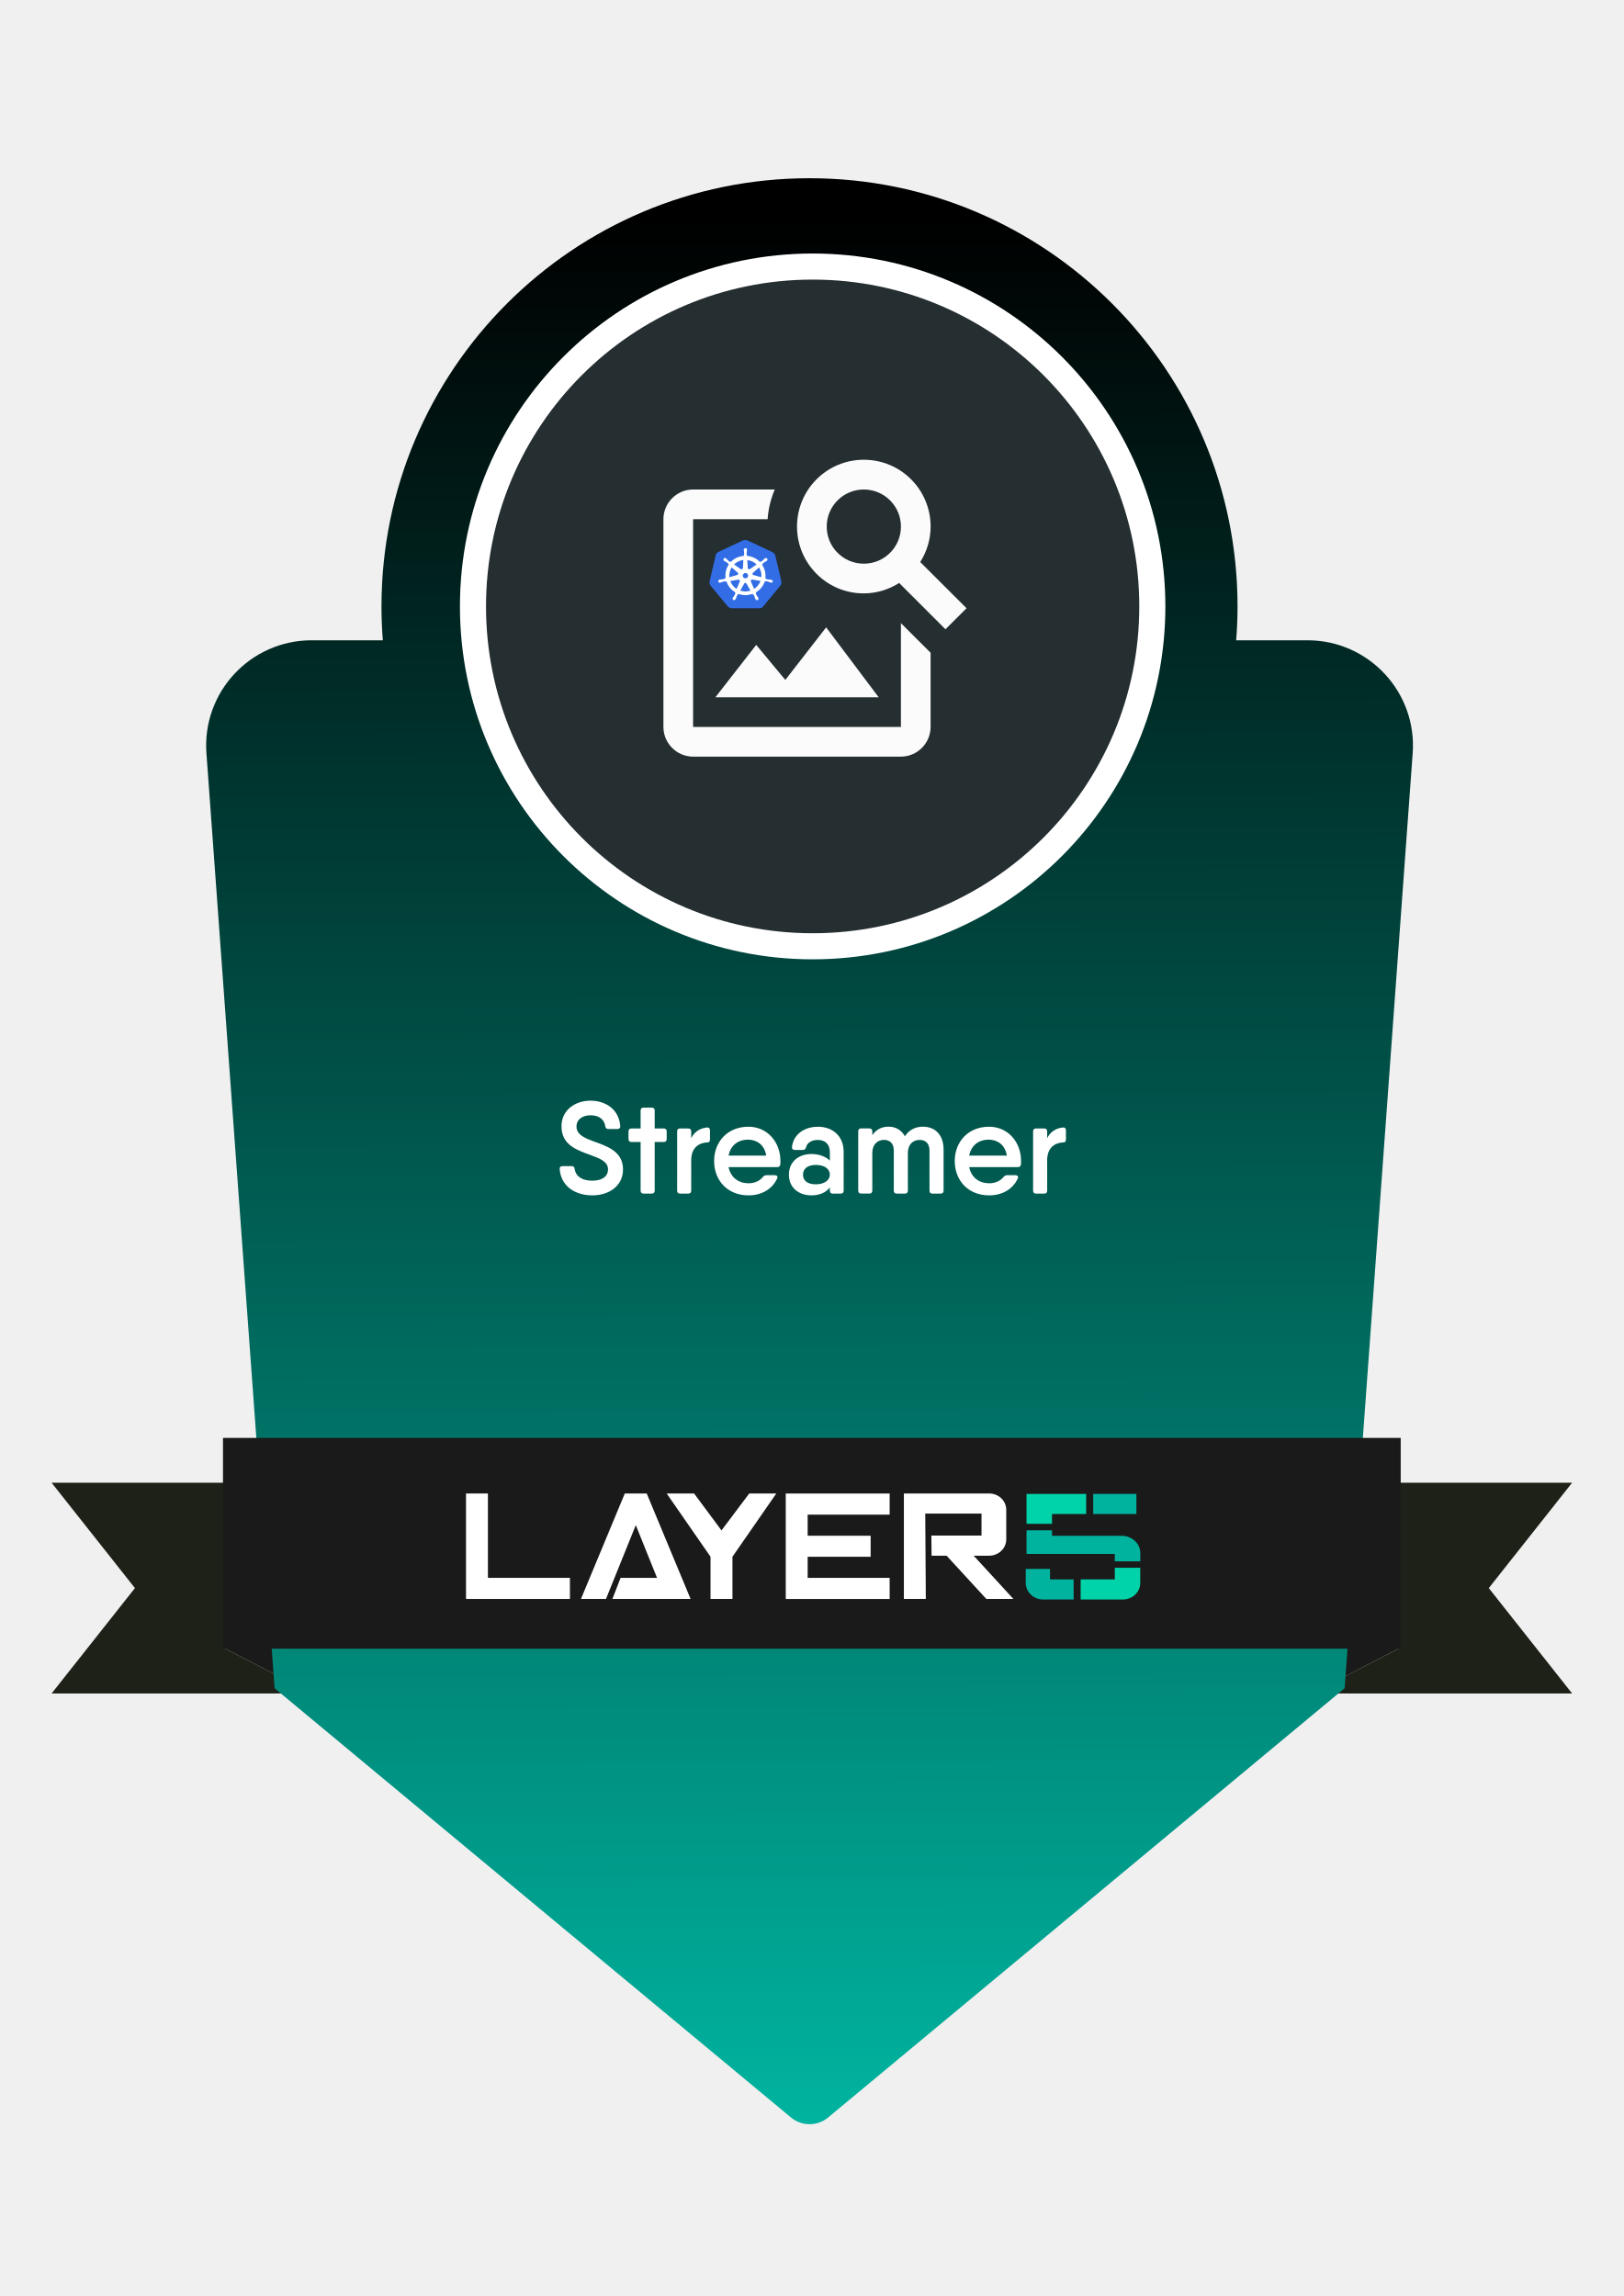
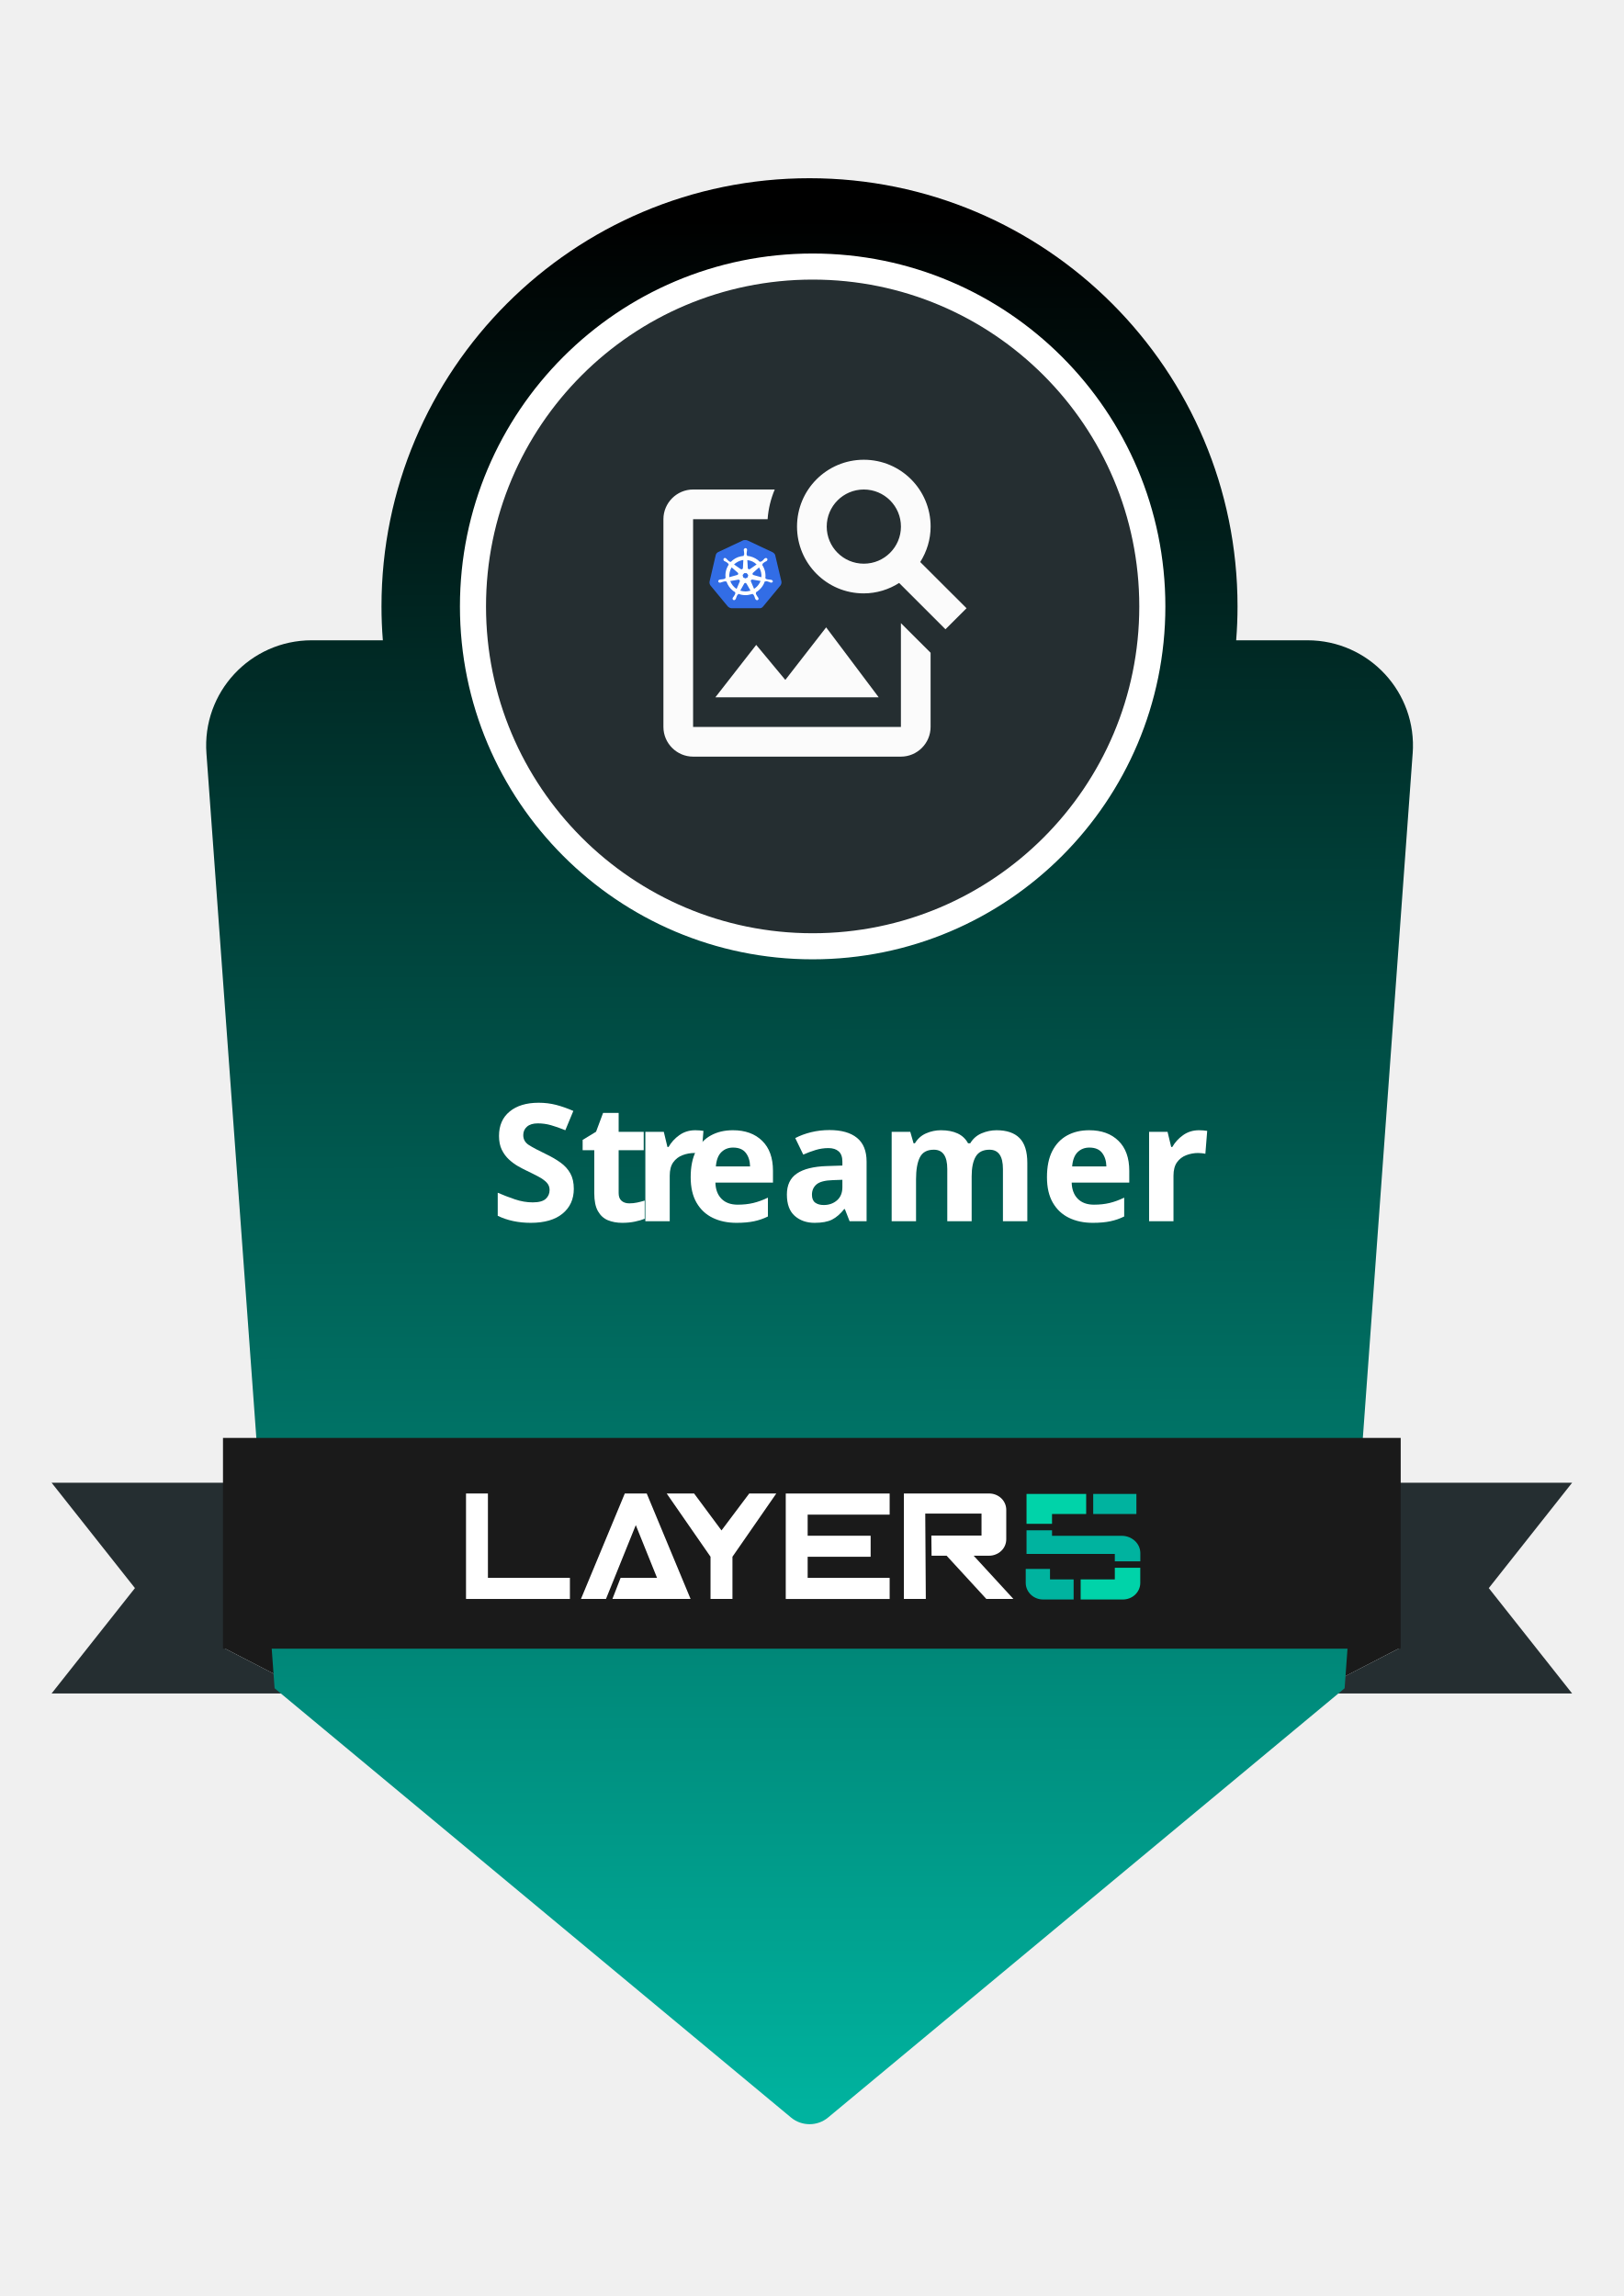
<svg xmlns="http://www.w3.org/2000/svg" id="Layer_1" data-name="Layer 1" viewBox="0 0 595.28 841.89">
  <defs>
    <style>
      .cls-1 {
        fill: #00b39f;
      }

-       .cls-2 {
+       .cls-2, .cls-3 {
        fill: #fff;
      }

-       .cls-3 {
+       .cls-4, .cls-5 {
+         fill: #252e31;
+       }
+ 
+       .cls-6 {
        clip-path: url(#clippath-2);
      }

-       .cls-4 {
+       .cls-7 {
+         letter-spacing: 0em;
+       }
+ 
+       .cls-8 {
        clip-path: url(#clippath-1);
      }

-       .cls-5 {
+       .cls-9 {
        fill: #00d3a9;
      }

-       .cls-6 {
+       .cls-10 {
        fill: #fbfbfb;
      }

-       .cls-7 {
+       .cls-11 {
        fill: #326de6;
      }

-       .cls-8 {
+       .cls-12 {
        clip-path: url(#clippath);
      }

-       .cls-9 {
+       .cls-13 {
        fill: #a20e30;
      }

-       .cls-10 {
-         fill: #1e2117;
-       }
- 
-       .cls-11 {
+       .cls-14 {
        fill: none;
      }

-       .cls-12 {
-         fill: #252e31;
+       .cls-5 {
        stroke: #fff;
        stroke-width: 9.56px;
      }

-       .cls-13 {
+       .cls-15 {
        fill: #1a1a1a;
      }

-       .cls-14 {
+       .cls-16 {
        fill: url(#linear-gradient);
+       }
+ 
+       .cls-3 {
+         font-family: QanelasSoft-SemiBold, 'Qanelas Soft';
+         font-size: 60px;
+         font-weight: 600;
+       }
+ 
+       .cls-17 {
+         letter-spacing: -.02em;
      }
    </style>
    <clipPath id="clippath">
-       <rect class="cls-11" x="18.91" y="65.35" width="557.47" height="713.56" />
+       <rect class="cls-14" x="18.91" y="65.35" width="557.47" height="713.56" />
    </clipPath>
    <linearGradient id="linear-gradient" x1="297.9" y1="775.6" x2="296.36" y2="80.11" gradientUnits="userSpaceOnUse">
      <stop offset="0" stop-color="#00b39f" />
      <stop offset="1" stop-color="#000" />
    </linearGradient>
    <clipPath id="clippath-1">
-       <rect class="cls-11" x="232.33" y="157.73" width="130.61" height="130.61" />
+       <rect class="cls-14" x="232.33" y="157.73" width="130.61" height="130.61" />
    </clipPath>
    <clipPath id="clippath-2">
-       <rect class="cls-11" x="260.12" y="198.02" width="26.4" height="25.01" />
+       <rect class="cls-14" x="260.12" y="198.02" width="26.4" height="25.01" />
    </clipPath>
  </defs>
  <g id="Streamer">
-     <g class="cls-8">
+     <g class="cls-12">
      <g>
-         <path class="cls-13" d="m480.86,604.11v16.88l32.66-16.88h-32.66Z" />
-         <path class="cls-13" d="m114.42,620.99v-16.88h-32.66l32.66,16.88Z" />
-         <path class="cls-10" d="m576.37,543.68H18.91l30.56,38.64-30.56,38.64h95.51l-32.66-16.85h32.66v-19.02h366.44v19.02h32.66l-32.66,16.85h95.51l-30.56-38.64,30.56-38.64Z" />
-         <path class="cls-14" d="m517.9,276.32l-24.94,342.73-189.33,157.36c-3.92,3.31-9.75,3.31-13.67,0l-189.29-157.36-24.98-342.73c-1.69-22.43,16.06-41.54,38.57-41.54h26.1c-.33-4.11-.5-8.25-.5-12.42,0-86.71,70.28-157.01,156.92-157.01s156.92,70.3,156.92,157.01c0,4.17-.17,8.31-.5,12.42h26.14c22.51,0,40.26,19.11,38.57,41.54Z" />
-         <path class="cls-12" d="m297.93,346.98c68.78,0,124.53-55.81,124.53-124.62s-55.75-124.62-124.53-124.62-124.53,55.81-124.53,124.62,55.75,124.62,124.53,124.62Z" />
-         <g class="cls-4">
-           <path class="cls-6" d="m330.29,228.48v38.07h-76.19v-76.17h27.32c.27-3.89,1.2-7.52,2.61-10.89h-29.93c-5.99,0-10.88,4.91-10.88,10.89v76.17c0,5.99,4.9,10.89,10.88,10.89h76.19c5.99,0,10.88-4.91,10.88-10.89v-27.2l-10.88-10.86Zm-8.16,27.2h-59.86l14.97-19.21,10.67,12.84,14.97-19.27,19.26,25.64Zm15.24-49.6c2.39-3.79,3.81-8.22,3.81-13,0-13.54-10.94-24.5-24.49-24.5s-24.49,10.96-24.49,24.5,10.94,24.5,24.43,24.5c4.79,0,9.25-1.43,13.01-3.82l16.98,16.98,7.73-7.71-16.98-16.95Zm-20.68.61c-7.51,0-13.6-6.08-13.6-13.6s6.09-13.6,13.6-13.6,13.61,6.08,13.61,13.6-6.1,13.6-13.61,13.6Z" />
+         <path class="cls-15" d="m480.86,604.11v16.88l32.66-16.88h-32.66Z" />
+         <path class="cls-15" d="m114.42,620.99v-16.88h-32.66l32.66,16.88Z" />
+         <path class="cls-4" d="m576.37,543.68H18.91l30.56,38.64-30.56,38.64h95.51l-32.66-16.85h32.66v-19.02h366.44v19.02h32.66l-32.66,16.85h95.51l-30.56-38.64,30.56-38.64Z" />
+         <path class="cls-16" d="m517.9,276.32l-24.94,342.73-189.33,157.36c-3.92,3.31-9.75,3.31-13.67,0l-189.29-157.36-24.98-342.73c-1.69-22.43,16.06-41.54,38.57-41.54h26.1c-.33-4.11-.5-8.25-.5-12.42,0-86.71,70.28-157.01,156.92-157.01s156.92,70.3,156.92,157.01c0,4.17-.17,8.31-.5,12.42h26.14c22.51,0,40.26,19.11,38.57,41.54Z" />
+         <path class="cls-5" d="m297.93,346.98c68.78,0,124.53-55.81,124.53-124.62s-55.75-124.62-124.53-124.62-124.53,55.81-124.53,124.62,55.75,124.62,124.53,124.62Z" />
+         <g class="cls-8">
+           <path class="cls-10" d="m330.29,228.48v38.07h-76.19v-76.17h27.32c.27-3.89,1.2-7.52,2.61-10.89h-29.93c-5.99,0-10.88,4.91-10.88,10.89v76.17c0,5.99,4.9,10.89,10.88,10.89h76.19c5.99,0,10.88-4.91,10.88-10.89v-27.2l-10.88-10.86Zm-8.16,27.2h-59.86l14.97-19.21,10.67,12.84,14.97-19.27,19.26,25.64Zm15.24-49.6c2.39-3.79,3.81-8.22,3.81-13,0-13.54-10.94-24.5-24.49-24.5s-24.49,10.96-24.49,24.5,10.94,24.5,24.43,24.5c4.79,0,9.25-1.43,13.01-3.82l16.98,16.98,7.73-7.71-16.98-16.95Zm-20.68.61c-7.51,0-13.6-6.08-13.6-13.6s6.09-13.6,13.6-13.6,13.61,6.08,13.61,13.6-6.1,13.6-13.61,13.6Z" />
        </g>
-         <g class="cls-3">
+         <g class="cls-6">
          <g>
-             <path class="cls-7" d="m284.21,203.57c-.15-.45-.51-.83-.97-1.08l-9.21-4.33c-.24-.1-.51-.13-.76-.13s-.51,0-.75.06l-9.21,4.33c-.45.22-.78.61-.91,1.11l-2.26,9.72c-.09.51.03,1.02.33,1.43l6.37,7.71c.36.35.88.61,1.39.64h10.14c.54.06,1.06-.19,1.39-.64l6.37-7.71c.3-.41.42-.92.36-1.43l-2.29-9.68Z" />
+             <path class="cls-11" d="m284.21,203.57c-.15-.45-.51-.83-.97-1.08l-9.21-4.33c-.24-.1-.51-.13-.76-.13s-.51,0-.75.06l-9.21,4.33c-.45.22-.78.61-.91,1.11l-2.26,9.72c-.09.51.03,1.02.33,1.43l6.37,7.71c.36.35.88.61,1.39.64h10.14c.54.06,1.06-.19,1.39-.64l6.37-7.71c.3-.41.42-.92.36-1.43l-2.29-9.68Z" />
            <path class="cls-2" d="m282.81,212.64s-.06,0-.06-.03-.06-.03-.12-.03c-.12-.03-.24-.03-.36-.03-.06,0-.12,0-.18-.03h-.03c-.33-.03-.69-.06-1.03-.16-.09-.03-.18-.13-.21-.22l-.24-.06c.12-.83.06-1.72-.12-2.58-.21-.86-.57-1.69-1.06-2.42l.18-.19v-.03c0-.1.03-.19.09-.25.27-.26.54-.41.84-.61.06-.03.12-.06.18-.09.12-.03.21-.1.33-.16.03-.03.06-.03.09-.06.03-.03,0-.03,0-.06.27-.19.33-.54.12-.83-.09-.13-.27-.19-.42-.19s-.3.06-.42.13l-.03.03s-.06.06-.09.06c-.09.1-.18.19-.24.26-.03.06-.09.09-.12.13-.21.26-.48.48-.75.67-.06,0-.12.03-.18.03-.03,0-.09,0-.12-.03h-.03l-.24.16c-.24-.22-.51-.48-.75-.7-1.12-.86-2.51-1.4-3.93-1.53l-.03-.26v.03c-.09-.06-.12-.16-.15-.22,0-.35,0-.67.06-1.02v-.03c0-.06.03-.13.03-.16.03-.13.03-.25.06-.38v-.16c.03-.32-.21-.61-.51-.64-.18-.03-.36.06-.51.22-.12.1-.18.26-.18.41v.13c0,.13.03.25.06.38.03.03.03.1.03.16v.03c.06.32.06.64.06,1.02-.03.06-.06.16-.15.22v.06l-.03.22c-.33.03-.66.1-1.03.16-1.42.29-2.72,1.02-3.71,2.07l-.18-.13h-.03s-.06.03-.12.03-.12-.03-.18-.06c-.27-.19-.54-.45-.75-.67-.03-.06-.09-.1-.12-.13-.09-.1-.15-.16-.24-.26-.03-.03-.06-.03-.09-.06l-.03-.03c-.12-.1-.27-.16-.42-.16-.18,0-.33.06-.42.22-.18.26-.12.61.12.83.03,0,.03.03.03.03,0,0,.06.06.09.06.09.06.21.1.33.16.06.03.12.06.18.09.3.19.6.35.84.61.06.03.12.16.09.25v-.03l.18.19s-.06.06-.09.13c-.94,1.47-1.33,3.19-1.06,4.87l-.24.03s-.03.03-.03.03c-.03.1-.12.16-.21.22-.33.1-.66.13-1.03.16-.06,0-.12,0-.18.03-.12,0-.24.03-.36.03-.03,0-.06.03-.12.03t-.06.03c-.33.06-.54.35-.48.67.06.29.33.45.6.41h.15s.03,0,.03-.03.09,0,.12,0c.12-.03.24-.1.33-.13.06-.03.12-.06.18-.06h.03c.33-.13.63-.19,1-.26h.03c.09,0,.18.03.24.06.03,0,.03.03.03.03l.27-.03c.45,1.37,1.3,2.58,2.48,3.47.27.22.51.38.81.54l-.15.19s.03.03.03.03c.06.1.06.22.03.32-.12.29-.3.57-.48.86h0c-.03.06-.06.1-.12.16-.06.06-.12.19-.21.29-.03.03-.03.06-.06.1,0,0,0,.03-.03.03-.15.29-.03.67.24.8.06.03.15.06.21.06.24,0,.45-.16.57-.35,0,0,0-.03.03-.03,0-.03.03-.06.06-.1.03-.13.09-.19.12-.32l.06-.19c.09-.32.24-.61.39-.89.06-.1.15-.16.24-.19t.03-.03l.12-.22c.84.32,1.72.48,2.63.48.54,0,1.09-.06,1.63-.22.33-.06.66-.16.97-.25l.12.19s.03,0,.03.03c.09.03.18.1.24.19.15.29.3.57.39.92h0l.06.19c.03.13.06.22.12.32.03.03.03.06.06.1,0,0,0,.03.03.03.12.19.33.35.57.35.09,0,.15-.03.24-.06.12-.06.24-.16.27-.32.03-.16.03-.29-.03-.45,0-.03-.03-.03-.03-.03,0-.03-.03-.06-.06-.1-.06-.1-.12-.19-.21-.29-.03-.06-.06-.1-.12-.16v-.03c-.21-.29-.36-.57-.48-.86-.03-.1-.03-.22.03-.32,0-.03.03-.03.03-.03l-.09-.22c1.54-.92,2.72-2.33,3.26-4.01l.24.03s.03-.03.03-.03c.06-.06.15-.1.24-.1h.03c.33.06.66.13.97.26h.03c.06.03.12.06.18.06.12.06.21.13.33.16.03,0,.06.03.12.03t.06.03h.15c.27,0,.51-.16.6-.41-.03-.32-.27-.54-.54-.61Zm-8.72-.92l-.81.38-.81-.38-.21-.86.57-.7h.91l.57.7-.21.86Zm4.92-1.91c.15.61.18,1.24.12,1.85l-2.87-.8c-.27-.06-.42-.32-.36-.57.03-.1.06-.16.12-.22l2.26-2.01c.33.54.58,1.11.73,1.75Zm-1.63-2.84l-2.47,1.72c-.21.1-.51.06-.66-.13-.06-.06-.09-.13-.09-.22l-.18-2.96c1.33.13,2.51.7,3.41,1.59Zm-5.46-1.53l.6-.1-.15,2.93c0,.29-.24.48-.51.48-.09,0-.15-.03-.24-.03l-2.51-1.75c.78-.73,1.75-1.27,2.81-1.53Zm-3.68,2.61l2.23,1.94c.21.19.24.48.06.7-.06.06-.12.1-.24.13l-2.93.83c-.09-1.24.21-2.52.87-3.6Zm-.51,5l2.99-.51c.24,0,.48.16.51.38.03.1.03.22-.03.32l-1.15,2.71c-1.06-.67-1.9-1.72-2.32-2.9Zm6.85,3.66c-.42.1-.84.16-1.3.16-.63,0-1.3-.13-1.9-.29l1.48-2.64c.15-.19.39-.25.6-.13.09.06.15.13.24.22l1.45,2.55c-.18.03-.37.06-.58.13Zm3.68-2.58c-.45.73-1.09,1.34-1.81,1.78l-1.18-2.77c-.06-.25.06-.48.27-.57.09-.03.18-.06.27-.06l3.02.51c-.15.41-.33.8-.57,1.11Z" />
          </g>
        </g>
-         <path class="cls-9" d="m114.42,585.09v18.99h366.44v-18.99H114.42Z" />
-         <path class="cls-13" d="m513.52,604.53H81.75v-77.28h431.77v77.28Z" />
+         <path class="cls-13" d="m114.42,585.09v18.99h366.44v-18.99H114.42Z" />
+         <path class="cls-15" d="m513.52,604.53H81.75v-77.28h431.77v77.28Z" />
        <path class="cls-2" d="m178.89,547.63h-8.04v38.67h38.09v-7.74h-30.06v-30.93Z" />
        <path class="cls-2" d="m229.06,547.63l-16.07,38.67h9.17l10.93-27.08,7.79,19.34h-13.36l-3,7.74h28.66l-16.08-38.67h-8.03Z" />
        <path class="cls-2" d="m264.51,561.17l-10.04-13.54h-10.05l16.07,23.19v15.48h8.04v-15.48l16.07-23.19h-9.92l-10.17,13.54Z" />
        <path class="cls-2" d="m288.07,553.72v32.59h38.09v-7.74h-30.06v-7.74h23.09v-7.71h-23.09v-7.74h30.06v-7.74h-38.09v6.08Z" />
        <path class="cls-2" d="m339.22,554.99h20.62v8.06h-18.39l.08,7.39h5.51l14.57,15.86h9.92l-14.57-15.86h5.71c.82,0,1.63-.16,2.39-.48.76-.29,1.45-.73,2.03-1.31.58-.54,1.04-1.21,1.35-1.94.31-.73.47-1.5.47-2.29v-10.8c0-1.59-.66-3.12-1.83-4.24-1.17-1.11-2.76-1.75-4.42-1.75h-31.28v38.67h8.04l-.21-31.31Z" />
        <path class="cls-1" d="m416.62,547.79h-15.83v7.36h15.83v-7.36Z" />
        <path class="cls-1" d="m418.06,572.51v-3.03c0-3.5-3.06-6.34-6.86-6.34h-25.51v-2.01h-9.35v8.67h32.37v2.71h9.35Z" />
-         <path class="cls-5" d="m385.69,558.75v-3.6h12.52v-7.36h-21.87v10.96h9.35Z" />
-         <path class="cls-5" d="m408.71,574.87v4.27h-12.52v7.36h15.43c1.67,0,3.29-.61,4.49-1.72,1.2-1.12,1.9-2.64,1.93-4.27v-5.64h-9.33Z" />
+         <path class="cls-9" d="m385.69,558.75v-3.6h12.52v-7.36h-21.87v10.96h9.35Z" />
+         <path class="cls-9" d="m408.71,574.87v4.27h-12.52v7.36h15.43c1.67,0,3.29-.61,4.49-1.72,1.2-1.12,1.9-2.64,1.93-4.27v-5.64h-9.33Z" />
        <path class="cls-1" d="m384.95,575.28v3.85h8.66v7.36h-11.14c-1.67.03-3.29-.61-4.49-1.72-1.2-1.12-1.9-2.64-1.93-4.27v-5.22h8.9Z" />
-         <path class="cls-2" d="m217.18,438.31c-6.16,0-11.47-3.19-11.99-9.62-.05-.73.33-1.11,1.05-1.11h3.34c.67,0,1,.35,1.1,1.05.43,2.84,2.82,4.3,6.5,4.3s5.73-1.66,5.73-4.14c0-2.83-2.96-4.01-6.4-5.26-4.87-1.78-10.66-3.63-10.66-10.51,0-6.12,5.16-9.43,10.61-9.43s10.42,3.06,10.94,9.27c.05.73-.33,1.12-1.05,1.12h-3.34c-.67,0-1-.35-1.1-1.02-.43-2.68-2.48-4.01-5.45-4.01s-5.11,1.59-5.11,4.08c0,2.9,2.63,4.11,6.02,5.38,4.92,1.82,11.04,3.6,11.04,10.38,0,6.12-5.21,9.52-11.23,9.52Zm26.14-24.53c.72,0,1.1.38,1.1,1.08v2.83c0,.67-.38,1.05-1.1,1.05h-3.3v17.87c0,.67-.38,1.05-1.1,1.05h-3.01c-.67,0-1.05-.38-1.05-1.05v-17.87h-3.34c-.72,0-1.1-.38-1.1-1.05v-2.83c0-.7.38-1.08,1.1-1.08h3.34v-6.56c0-.7.38-1.08,1.05-1.08h3.01c.72,0,1.1.38,1.1,1.08v6.56h3.3Zm15.87-.35c.72-.09,1.1.35,1.1,1.02v3.38c0,.67-.29,1.05-.81,1.05-3.11.09-6.07,1.82-6.07,6.53v11.21c0,.67-.38,1.05-1.1,1.05h-3.01c-.67,0-1.05-.38-1.05-1.05v-21.76c0-.7.38-1.08,1.05-1.08h3.01c.72,0,1.1.38,1.1,1.08v2.48c1.24-2.48,3.34-3.66,5.78-3.92Zm15.13-.29c7.12,0,11.8,5.73,11.8,12.61,0,.45,0,.83-.05,1.21-.05.67-.48.99-1.15.99h-17.82c.81,3.92,3.73,5.93,7.36,5.93,2.29,0,4.16-.96,5.21-2.29.38-.41.72-.67,1.29-.67h3.06c.81,0,1.24.48.91,1.15-1.72,3.89-5.64,6.24-10.51,6.24-7.65,0-12.61-5.42-12.61-12.58s5.02-12.58,12.52-12.58Zm-7.22,10.58h13.81c-.67-4.08-3.58-5.83-6.64-5.83-3.87,0-6.45,2.23-7.17,5.83Zm32.69-10.58c5.3,0,9.51,3.25,9.51,9.24v14.24c0,.67-.38,1.05-1.1,1.05h-2.91c-.67,0-1.05-.38-1.05-1.05v-1.21c-1.48,1.88-3.77,2.9-6.79,2.9-4.3,0-8.22-2.52-8.22-7.58s3.92-7.58,8.22-7.58c3.01,0,5.3.99,6.79,2.42v-2.96c0-3.28-1.91-4.62-4.44-4.62-2.15,0-3.87.96-4.3,2.71-.24.64-.48.96-1.15.96h-2.96c-.67,0-1.1-.38-1.05-1.08.57-4.65,4.54-7.42,9.46-7.42Zm-.72,21.12c3.11,0,5.16-1.47,5.16-3.54,0-2.2-2.05-3.57-5.16-3.57s-4.68,1.53-4.68,3.57,1.48,3.54,4.68,3.54Zm39.41-21.12h-.05c4.35,0,7.5,2.93,7.5,8.41v15.07c0,.67-.38,1.05-1.1,1.05h-3.01c-.67,0-1.05-.38-1.05-1.05v-14.72c0-2.87-1.67-3.92-3.63-3.92s-4.3,1.15-4.3,5v13.63c0,.67-.38,1.05-1.05,1.05h-3.01c-.72,0-1.1-.38-1.1-1.05v-14.72c0-2.87-1.67-3.92-3.58-3.92s-4.3,1.15-4.3,5v13.63c0,.67-.38,1.05-1.1,1.05h-3.01c-.67,0-1.05-.38-1.05-1.05v-21.76c0-.7.38-1.08,1.05-1.08h3.01c.72,0,1.1.38,1.1,1.08v1.4c1.48-2.17,3.58-3.12,5.97-3.12,2.53,0,4.68,1.21,5.97,3.5,1.67-2.45,3.97-3.5,6.74-3.5Zm24.06,0c7.12,0,11.8,5.73,11.8,12.61,0,.45,0,.83-.05,1.21-.05.67-.48.99-1.15.99h-17.82c.81,3.92,3.73,5.93,7.36,5.93,2.29,0,4.16-.96,5.21-2.29.38-.41.72-.67,1.29-.67h3.06c.81,0,1.24.48.91,1.15-1.72,3.89-5.64,6.24-10.51,6.24-7.65,0-12.61-5.42-12.61-12.58s5.02-12.58,12.52-12.58Zm-7.22,10.58h13.81c-.67-4.08-3.58-5.83-6.64-5.83-3.87,0-6.45,2.23-7.17,5.83Zm34.37-10.29c.72-.09,1.1.35,1.1,1.02v3.38c0,.67-.29,1.05-.81,1.05-3.11.09-6.07,1.82-6.07,6.53v11.21c0,.67-.38,1.05-1.1,1.05h-3.01c-.67,0-1.05-.38-1.05-1.05v-21.76c0-.7.38-1.08,1.05-1.08h3.01c.72,0,1.1.38,1.1,1.08v2.48c1.24-2.48,3.34-3.66,5.78-3.92Z" />
+         <text class="cls-3" transform="translate(179.71 447.79)">
+           <tspan class="cls-7" x="0" y="0">S</tspan>
+           <tspan x="32.52" y="0">t</tspan>
+           <tspan class="cls-17" x="52.2" y="0">r</tspan>
+           <tspan x="70.8" y="0">eamer</tspan>
+         </text>
      </g>
    </g>
  </g>
</svg>
